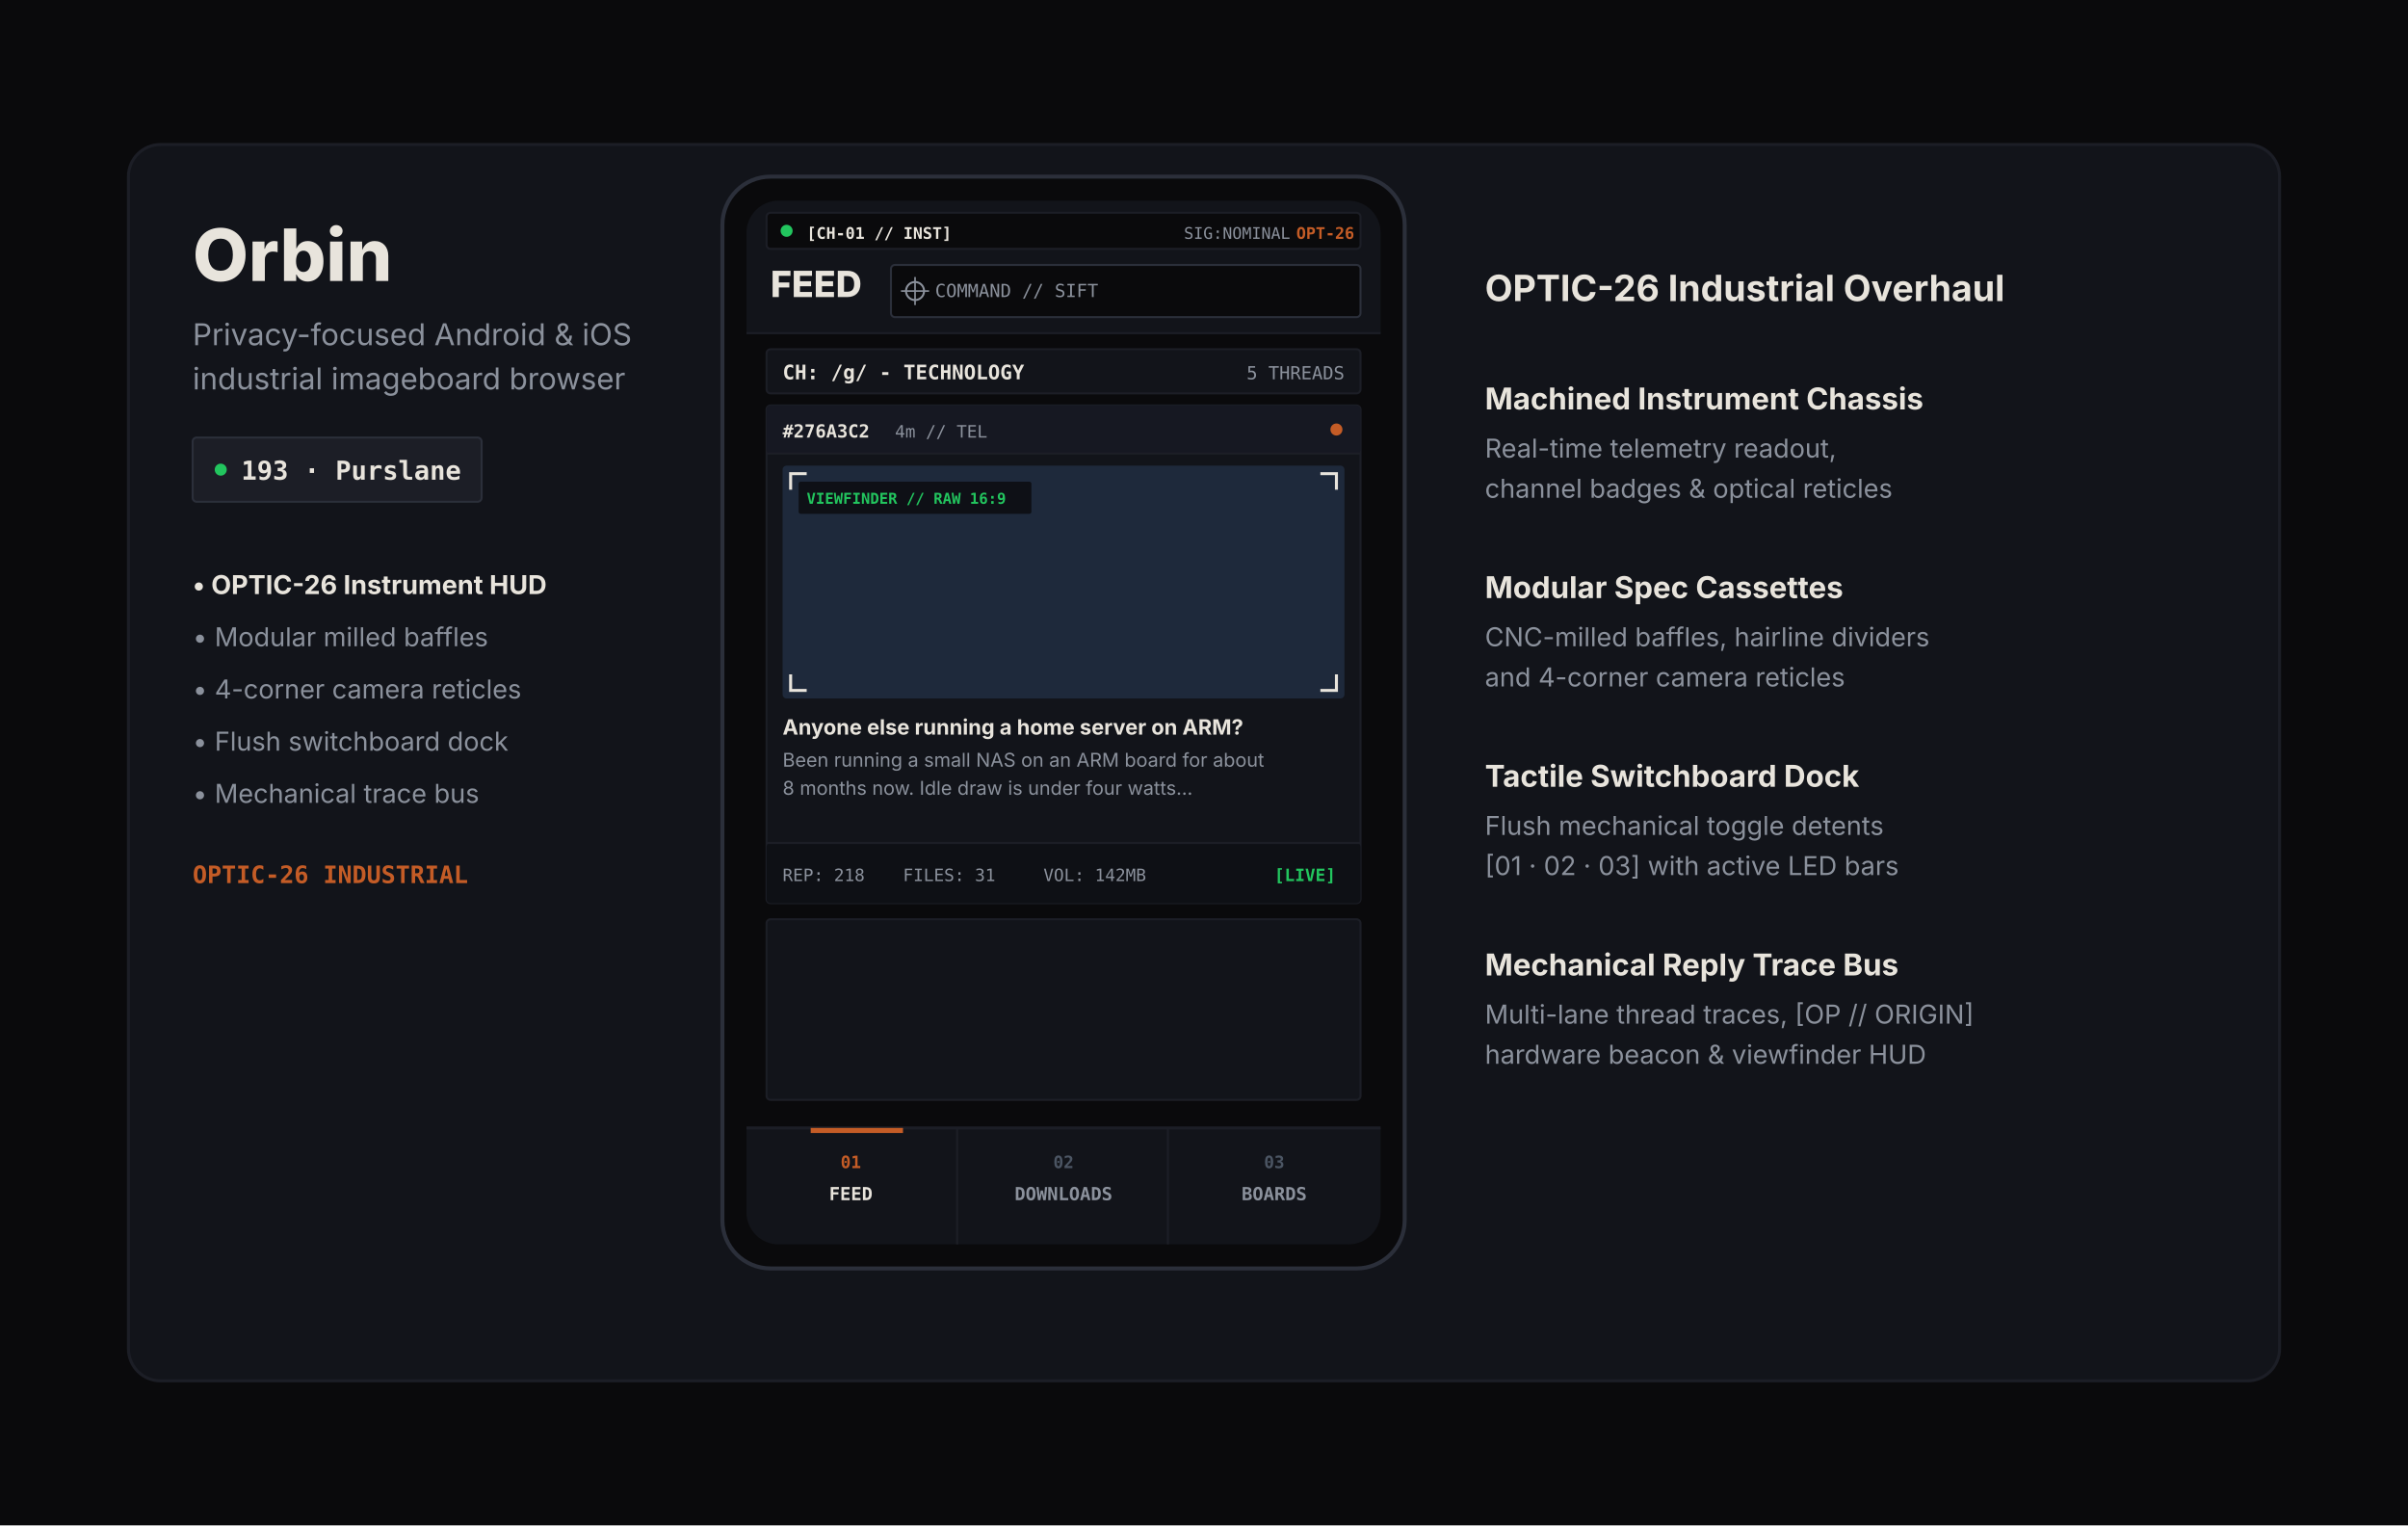
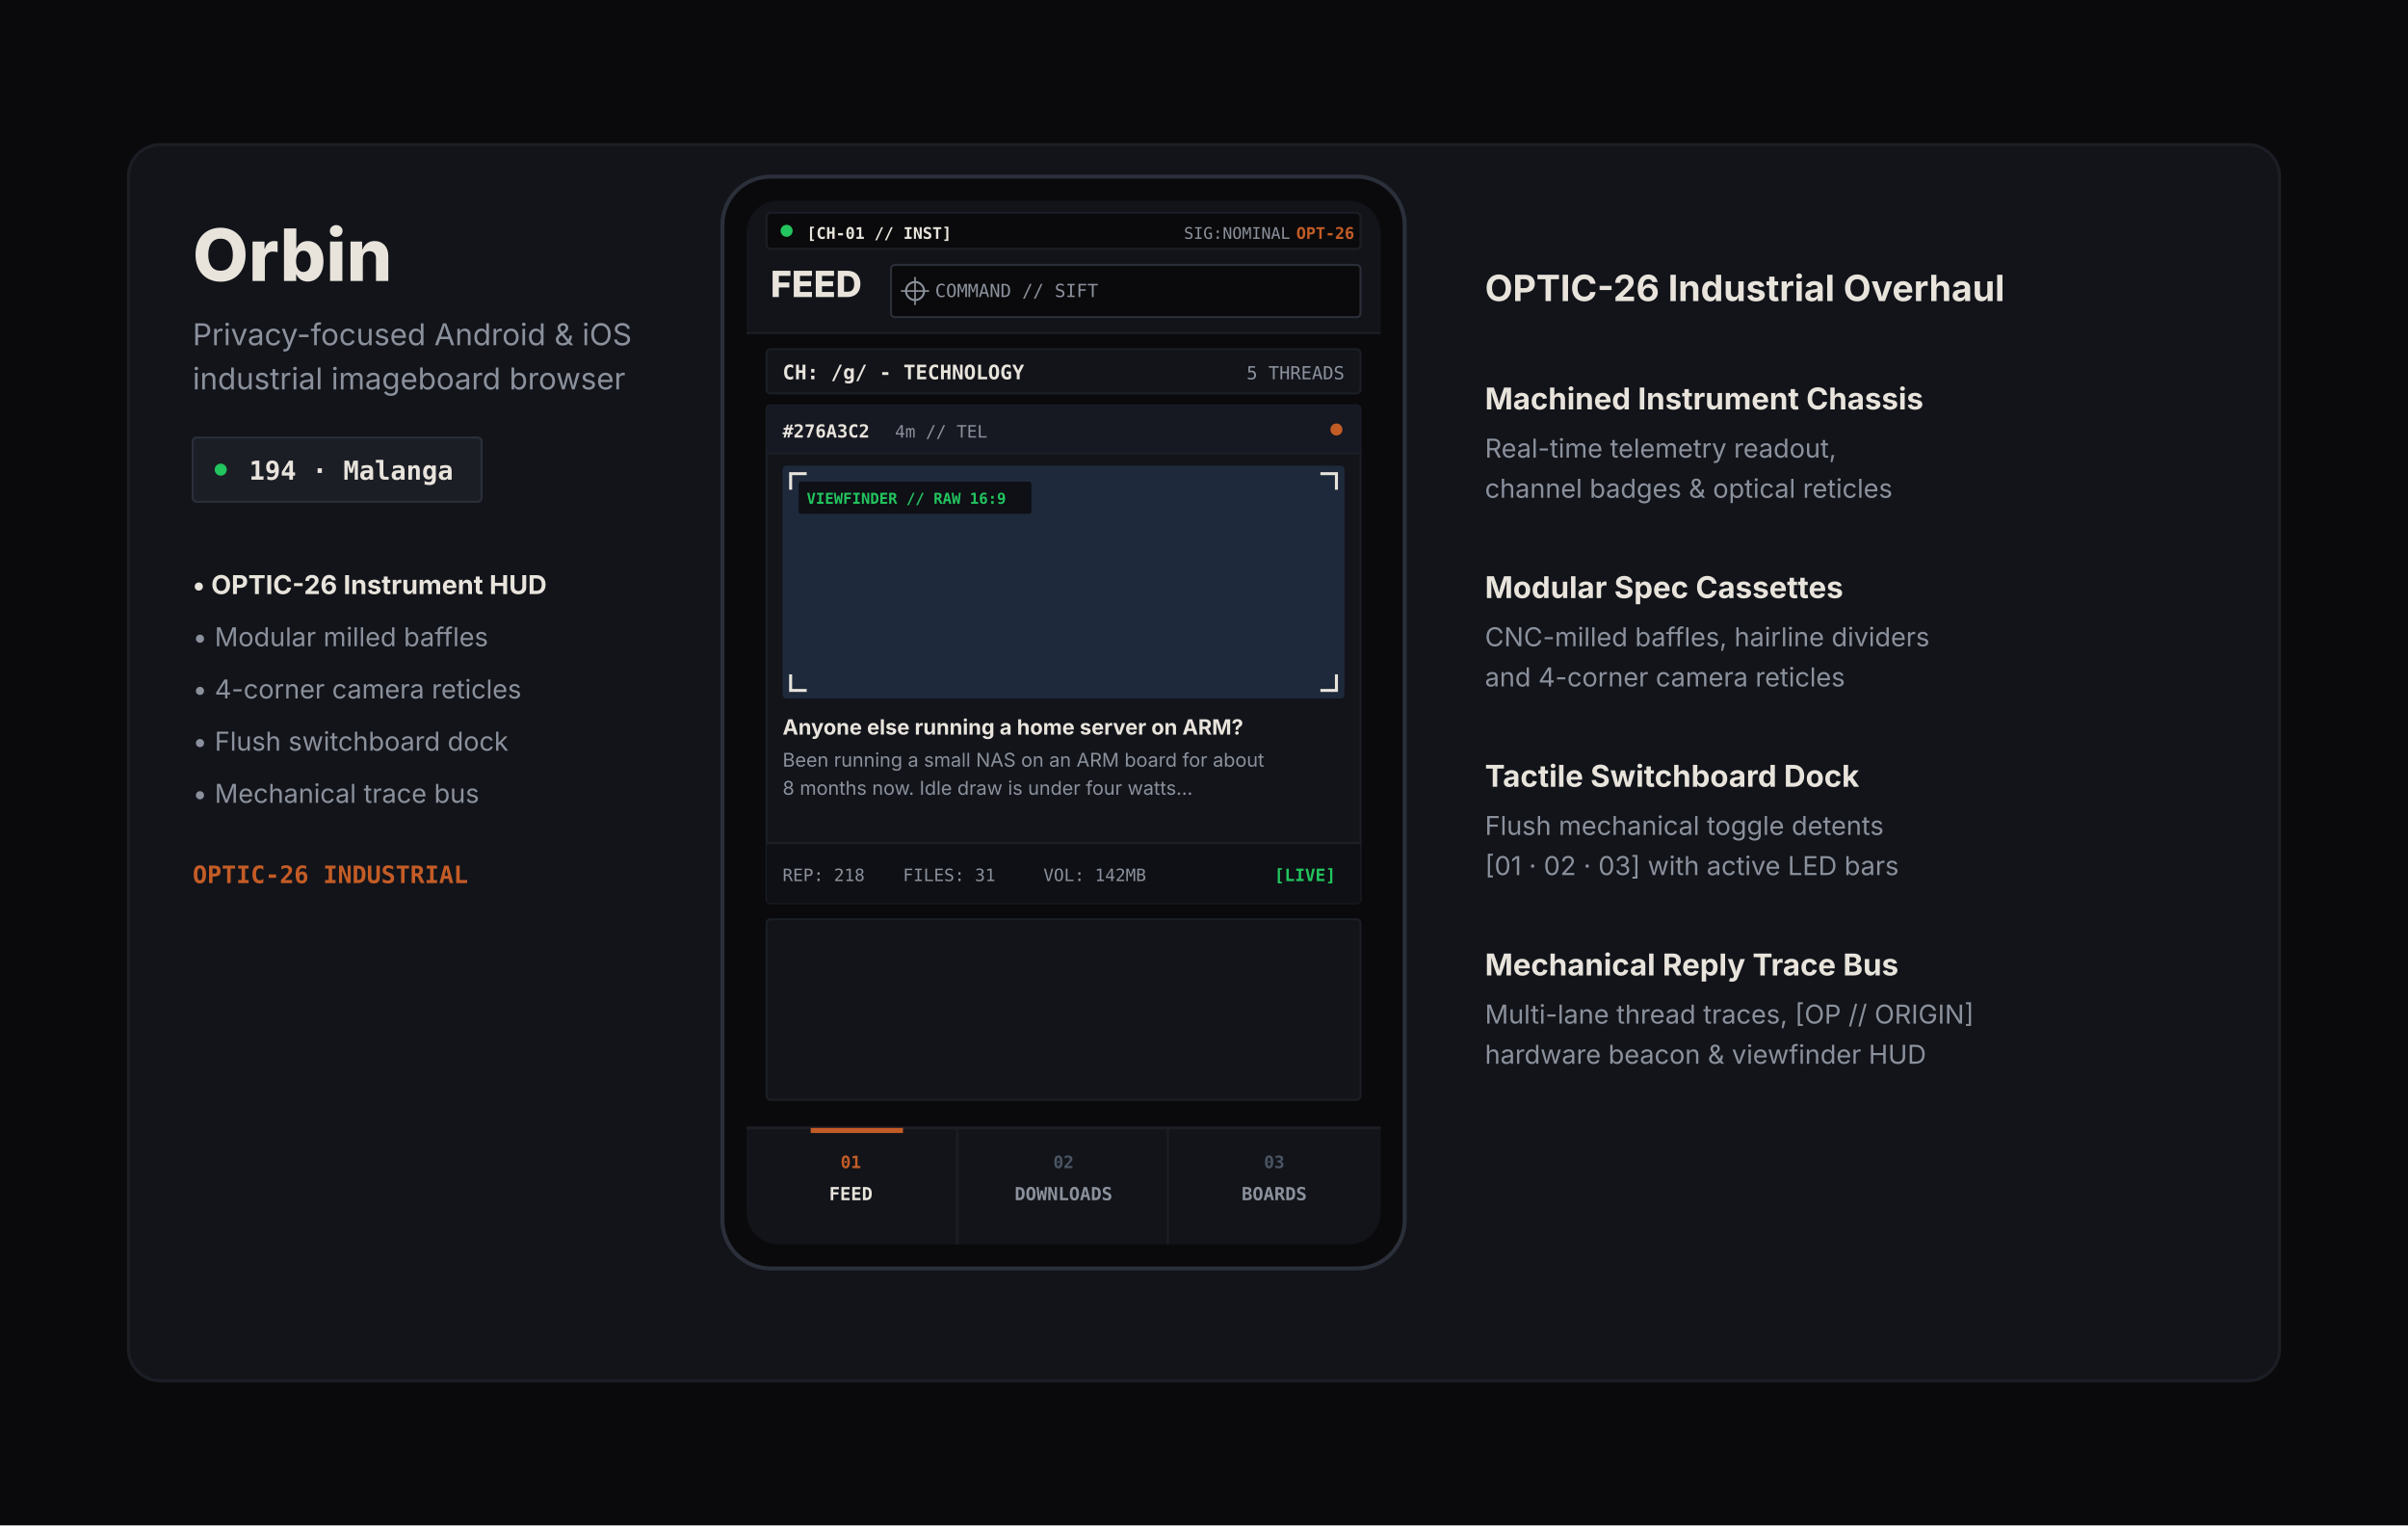
- <svg xmlns="http://www.w3.org/2000/svg" width="1200" height="760" viewBox="0 0 1200 760" role="img" aria-labelledby="title desc" data-release-version="193-Purslane">
+ <svg xmlns="http://www.w3.org/2000/svg" width="1200" height="760" viewBox="0 0 1200 760" role="img" aria-labelledby="title desc" data-release-version="194-Malanga">
  <rect width="1200" height="760" fill="#0A0A0C" />
  <rect x="64" y="72" width="1072" height="616" rx="16" fill="#12141A" stroke="#1C1E26" stroke-width="1.5" />
  <text x="96" y="140" font-family="'Inter', sans-serif" font-size="36" font-weight="800" fill="#E8E4DC">Orbin</text>
  <text x="96" y="172" font-family="'Inter', sans-serif" font-size="15" fill="#8B919C">Privacy-focused Android &amp; iOS</text>
  <text x="96" y="194" font-family="'Inter', sans-serif" font-size="15" fill="#8B919C">industrial imageboard browser</text>
  <rect x="96" y="218" width="144" height="32" rx="2" fill="#1C1E26" stroke="#2B2F3A" stroke-width="1" />
  <circle cx="110" cy="234" r="3" fill="#22C55E" />
-   <text id="release-label" x="175" y="239" text-anchor="middle" font-family="'JetBrains Mono', monospace" font-size="13" font-weight="700" fill="#E8E4DC">193 · Purslane</text>
+   <text id="release-label" x="175" y="239" text-anchor="middle" font-family="'JetBrains Mono', monospace" font-size="13" font-weight="700" fill="#E8E4DC">194 · Malanga</text>
  <text x="96" y="296" font-family="'Inter', sans-serif" font-size="13" font-weight="700" fill="#E8E4DC">• OPTIC-26 Instrument HUD</text>
  <text x="96" y="322" font-family="'Inter', sans-serif" font-size="13" fill="#8B919C">• Modular milled baffles</text>
  <text x="96" y="348" font-family="'Inter', sans-serif" font-size="13" fill="#8B919C">• 4-corner camera reticles</text>
  <text x="96" y="374" font-family="'Inter', sans-serif" font-size="13" fill="#8B919C">• Flush switchboard dock</text>
  <text x="96" y="400" font-family="'Inter', sans-serif" font-size="13" fill="#8B919C">• Mechanical trace bus</text>
  <text x="96" y="440" font-family="'JetBrains Mono', monospace" font-size="12" font-weight="700" fill="#C45C26">OPTIC-26 INDUSTRIAL</text>
  <rect x="360" y="88" width="340" height="544" rx="24" fill="#0A0A0C" stroke="#2B2F3A" stroke-width="2" />
  <rect x="372" y="100" width="316" height="520" rx="16" fill="#0A0A0C" />
  <defs>
    <clipPath id="phone-screen-clip">
      <rect x="372" y="100" width="316" height="520" rx="16" />
    </clipPath>
  </defs>
  <g clip-path="url(#phone-screen-clip)">
    <rect x="372" y="100" width="316" height="66" fill="#12141A" />
    <line x1="372" y1="166" x2="688" y2="166" stroke="#1C1E26" stroke-width="1" />
    <rect x="382" y="106" width="296" height="18" rx="2" fill="#0A0A0C" stroke="#1C1E26" stroke-width="1" />
    <circle cx="392" cy="115" r="3" fill="#22C55E" />
    <text x="402" y="119" font-family="'JetBrains Mono', monospace" font-size="8" font-weight="700" fill="#E8E4DC">[CH-01 // INST]</text>
    <text x="590" y="119" font-family="'JetBrains Mono', monospace" font-size="8" fill="#8B919C">SIG:NOMINAL</text>
    <text x="646" y="119" font-family="'JetBrains Mono', monospace" font-size="8" font-weight="700" fill="#C45C26">OPT-26</text>
    <text x="384" y="148" font-family="'Inter', sans-serif" font-size="18" font-weight="800" fill="#E8E4DC">FEED</text>
    <rect x="444" y="132" width="234" height="26" rx="2" fill="#0A0A0C" stroke="#2B2F3A" stroke-width="1" />
    <circle cx="456" cy="145" r="4.5" fill="none" stroke="#8B919C" stroke-width="1" />
    <line x1="456" y1="138" x2="456" y2="152" stroke="#8B919C" stroke-width="0.8" />
    <line x1="449" y1="145" x2="463" y2="145" stroke="#8B919C" stroke-width="0.8" />
    <text x="466" y="148" font-family="'JetBrains Mono', monospace" font-size="9" fill="#8B919C">COMMAND // SIFT</text>
    <rect x="382" y="174" width="296" height="22" rx="2" fill="#12141A" stroke="#1C1E26" stroke-width="1" />
    <text x="390" y="189" font-family="'JetBrains Mono', monospace" font-size="10" font-weight="700" fill="#E8E4DC">CH: /g/ - TECHNOLOGY</text>
    <text x="670" y="189" text-anchor="end" font-family="'JetBrains Mono', monospace" font-size="9" fill="#8B919C">5 THREADS</text>
    <rect x="382" y="202" width="296" height="248" rx="2" fill="#12141A" stroke="#1C1E26" stroke-width="1" />
    <rect x="382" y="202" width="296" height="24" rx="2" fill="#161822" />
    <line x1="382" y1="226" x2="678" y2="226" stroke="#1C1E26" stroke-width="1" />
    <text x="390" y="218" font-family="'JetBrains Mono', monospace" font-size="9" font-weight="700" fill="#E8E4DC">#276A3C2</text>
    <text x="446" y="218" font-family="'JetBrains Mono', monospace" font-size="8.5" fill="#8B919C">4m // TEL</text>
    <circle cx="666" cy="214" r="3" fill="#C45C26" />
    <g transform="translate(390, 232)">
      <rect x="0" y="0" width="280" height="116" rx="2" fill="#1E293B" />
      <path d="M4,12 L4,4 L12,4" stroke="#E8E4DC" stroke-width="1.5" fill="none" />
      <path d="M268,4 L276,4 L276,12" stroke="#E8E4DC" stroke-width="1.5" fill="none" />
      <path d="M4,104 L4,112 L12,112" stroke="#E8E4DC" stroke-width="1.5" fill="none" />
      <path d="M276,104 L276,112 L268,112" stroke="#E8E4DC" stroke-width="1.5" fill="none" />
      <rect x="8" y="8" width="116" height="16" rx="1" fill="#0A0A0C" opacity="0.8" />
      <text x="12" y="19" font-family="'JetBrains Mono', monospace" font-size="7.5" font-weight="700" fill="#22C55E">VIEWFINDER // RAW 16:9</text>
    </g>
    <text x="390" y="366" font-family="'Inter', sans-serif" font-size="10.5" font-weight="700" fill="#E8E4DC">Anyone else running a home server on ARM?</text>
    <text x="390" y="382" font-family="'Inter', sans-serif" font-size="9.5" fill="#8B919C">Been running a small NAS on an ARM board for about</text>
    <text x="390" y="396" font-family="'Inter', sans-serif" font-size="9.5" fill="#8B919C">8 months now. Idle draw is under four watts...</text>
    <rect x="382" y="420" width="296" height="30" rx="2" fill="#0E1015" />
    <line x1="382" y1="420" x2="678" y2="420" stroke="#1C1E26" stroke-width="1" />
    <text x="390" y="439" font-family="'JetBrains Mono', monospace" font-size="8.5" fill="#8B919C">REP: 218</text>
    <text x="450" y="439" font-family="'JetBrains Mono', monospace" font-size="8.5" fill="#8B919C">FILES: 31</text>
    <text x="520" y="439" font-family="'JetBrains Mono', monospace" font-size="8.5" fill="#8B919C">VOL: 142MB</text>
    <text x="635" y="439" font-family="'JetBrains Mono', monospace" font-size="8.5" font-weight="700" fill="#22C55E">[LIVE]</text>
    <rect x="382" y="458" width="296" height="90" rx="2" fill="#12141A" stroke="#1C1E26" stroke-width="1" />
    <rect x="372" y="562" width="316" height="58" fill="#12141A" />
    <line x1="372" y1="562" x2="688" y2="562" stroke="#1C1E26" stroke-width="1.5" />
    <line x1="477" y1="562" x2="477" y2="620" stroke="#1C1E26" stroke-width="1" />
    <line x1="582" y1="562" x2="582" y2="620" stroke="#1C1E26" stroke-width="1" />
    <rect x="404" y="562" width="46" height="2.5" fill="#C45C26" />
    <text x="424" y="582" text-anchor="middle" font-family="'JetBrains Mono', monospace" font-size="8.5" font-weight="700" fill="#C45C26">01</text>
    <text x="424" y="598" text-anchor="middle" font-family="'JetBrains Mono', monospace" font-size="9" font-weight="800" fill="#E8E4DC">FEED</text>
    <text x="530" y="582" text-anchor="middle" font-family="'JetBrains Mono', monospace" font-size="8.5" font-weight="600" fill="#4B5563">02</text>
    <text x="530" y="598" text-anchor="middle" font-family="'JetBrains Mono', monospace" font-size="9" font-weight="700" fill="#8B919C">DOWNLOADS</text>
    <text x="635" y="582" text-anchor="middle" font-family="'JetBrains Mono', monospace" font-size="8.5" font-weight="600" fill="#4B5563">03</text>
    <text x="635" y="598" text-anchor="middle" font-family="'JetBrains Mono', monospace" font-size="9" font-weight="700" fill="#8B919C">BOARDS</text>
  </g>
  <text x="740" y="150" font-family="'Inter', sans-serif" font-size="18" font-weight="700" fill="#E8E4DC">OPTIC-26 Industrial Overhaul</text>
  <text x="740" y="204" font-family="'Inter', sans-serif" font-size="15" font-weight="700" fill="#E8E4DC">Machined Instrument Chassis</text>
  <text x="740" y="228" font-family="'Inter', sans-serif" font-size="13" fill="#8B919C">Real-time telemetry readout,</text>
  <text x="740" y="248" font-family="'Inter', sans-serif" font-size="13" fill="#8B919C">channel badges &amp; optical reticles</text>
  <text x="740" y="298" font-family="'Inter', sans-serif" font-size="15" font-weight="700" fill="#E8E4DC">Modular Spec Cassettes</text>
  <text x="740" y="322" font-family="'Inter', sans-serif" font-size="13" fill="#8B919C">CNC-milled baffles, hairline dividers</text>
  <text x="740" y="342" font-family="'Inter', sans-serif" font-size="13" fill="#8B919C">and 4-corner camera reticles</text>
  <text x="740" y="392" font-family="'Inter', sans-serif" font-size="15" font-weight="700" fill="#E8E4DC">Tactile Switchboard Dock</text>
  <text x="740" y="416" font-family="'Inter', sans-serif" font-size="13" fill="#8B919C">Flush mechanical toggle detents</text>
  <text x="740" y="436" font-family="'Inter', sans-serif" font-size="13" fill="#8B919C">[01 · 02 · 03] with active LED bars</text>
  <text x="740" y="486" font-family="'Inter', sans-serif" font-size="15" font-weight="700" fill="#E8E4DC">Mechanical Reply Trace Bus</text>
  <text x="740" y="510" font-family="'Inter', sans-serif" font-size="13" fill="#8B919C">Multi-lane thread traces, [OP // ORIGIN]</text>
  <text x="740" y="530" font-family="'Inter', sans-serif" font-size="13" fill="#8B919C">hardware beacon &amp; viewfinder HUD</text>
</svg>
